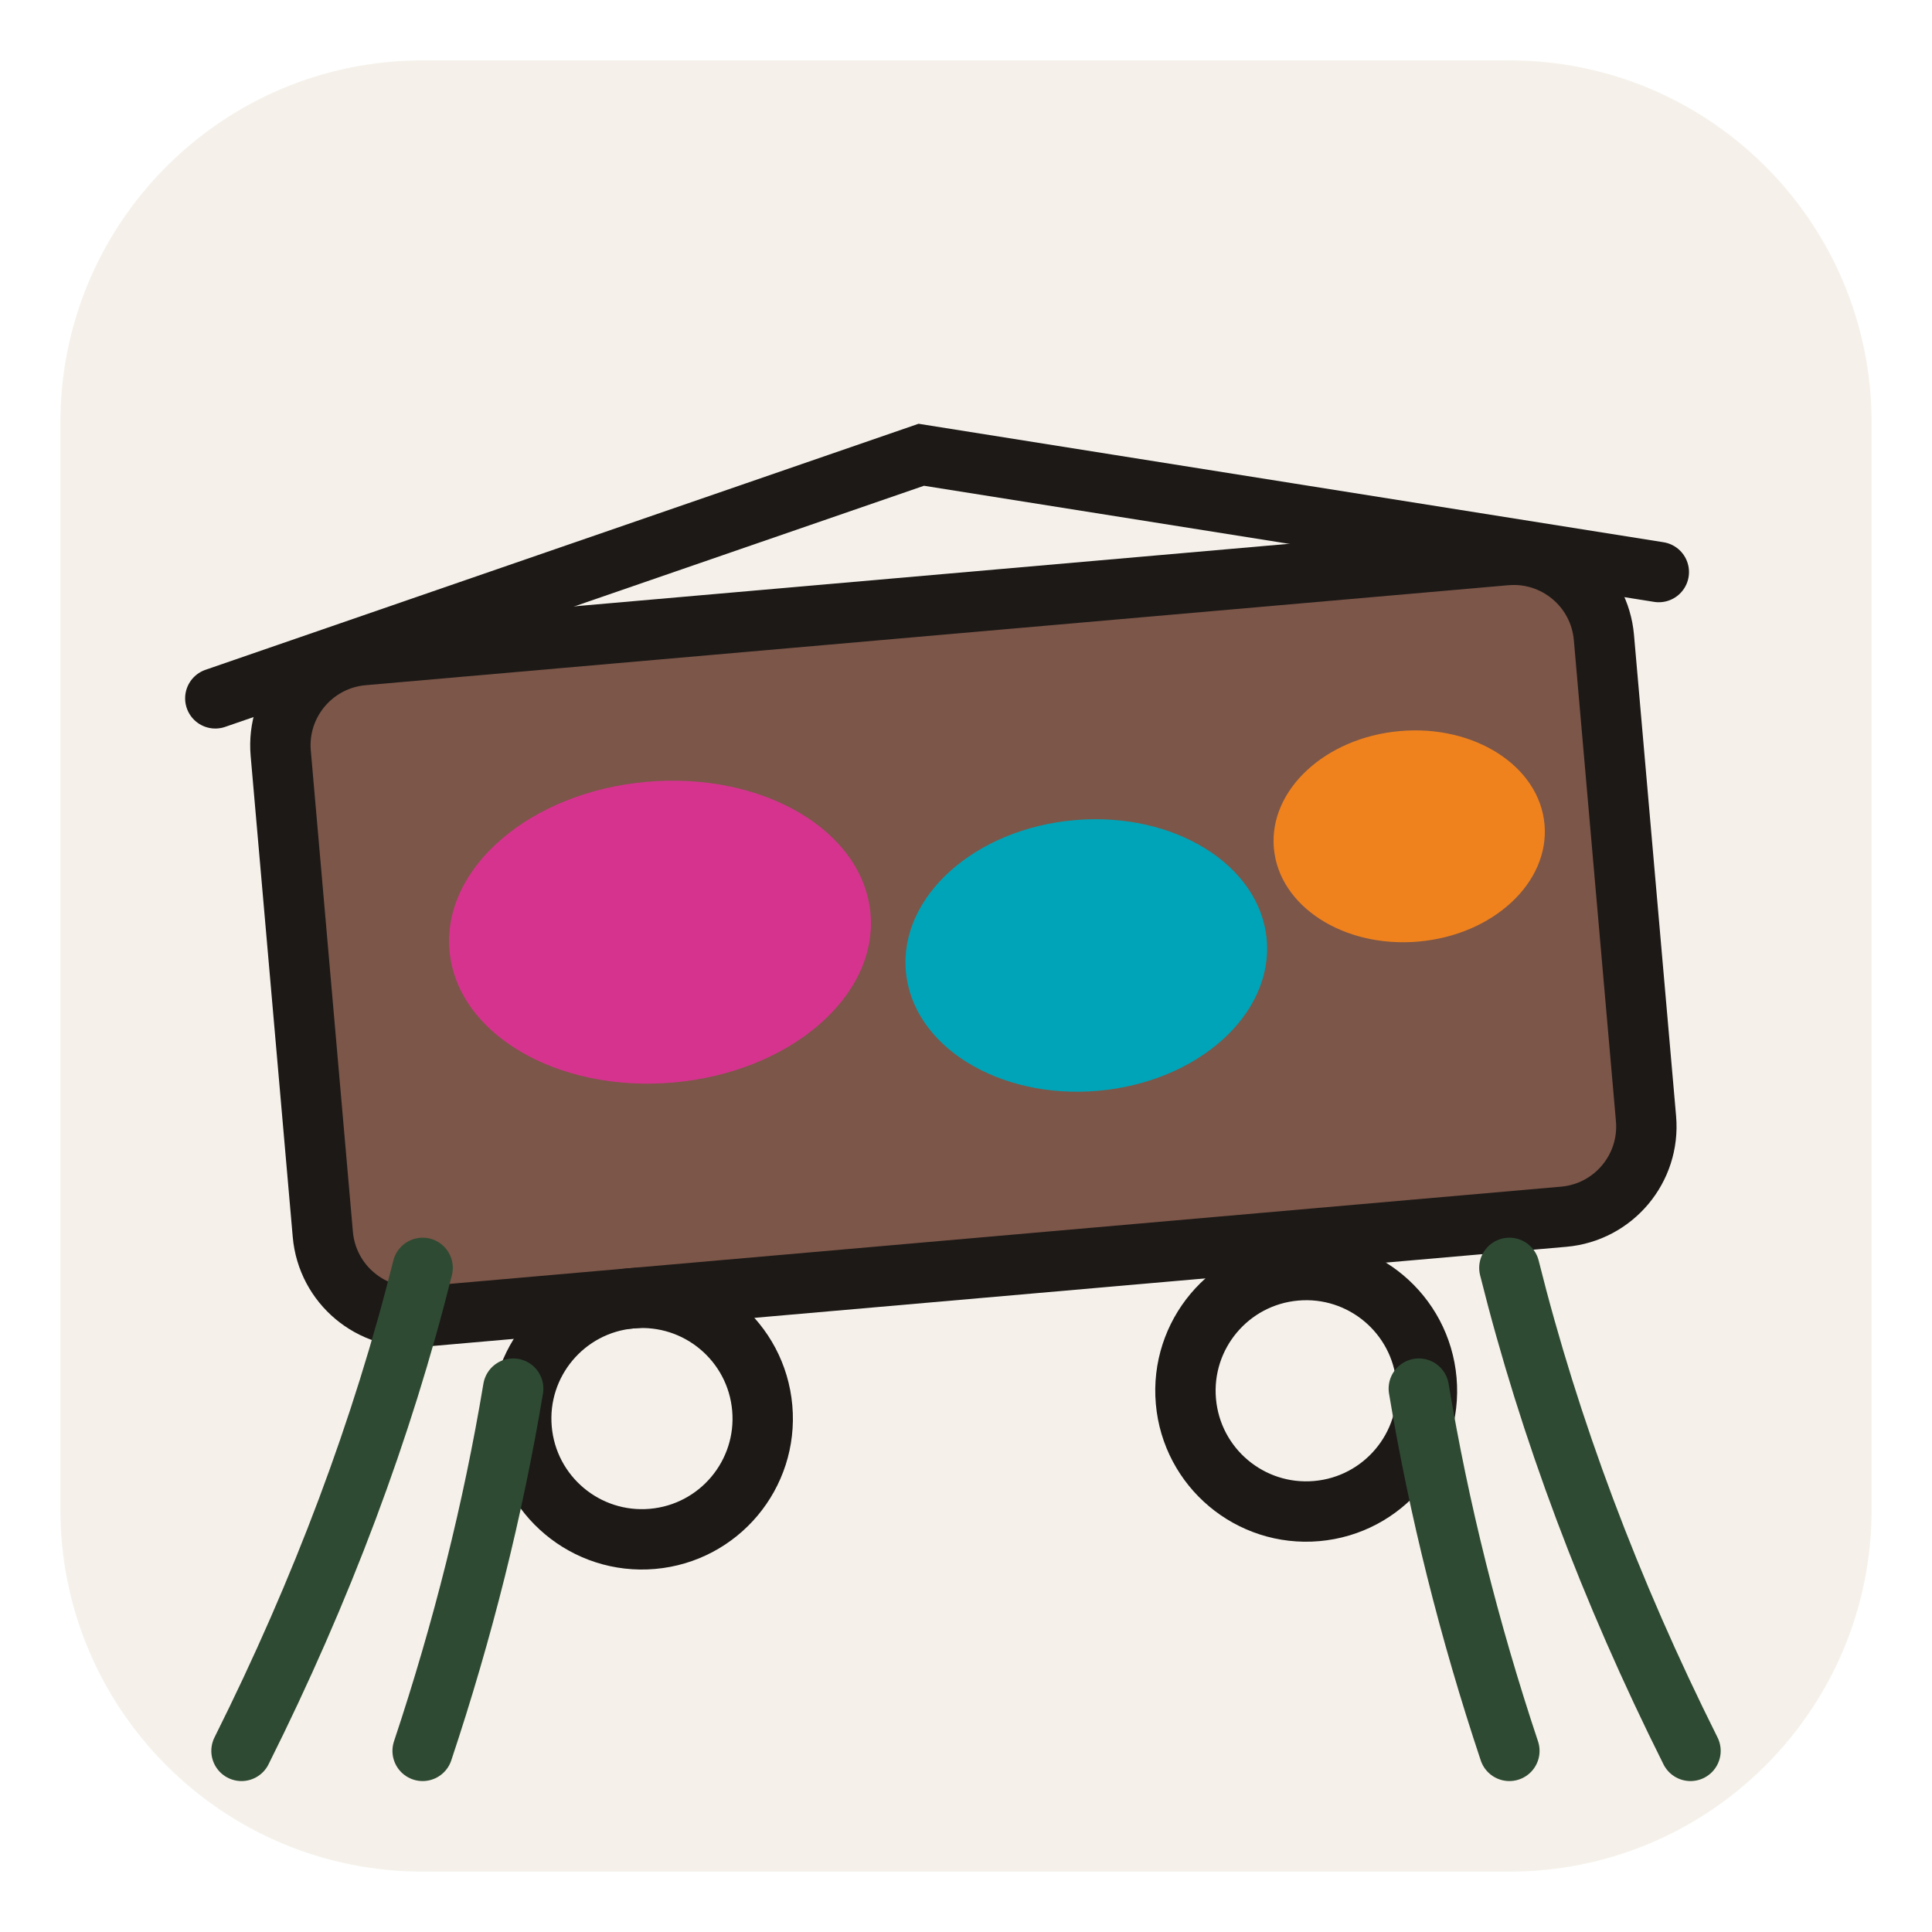
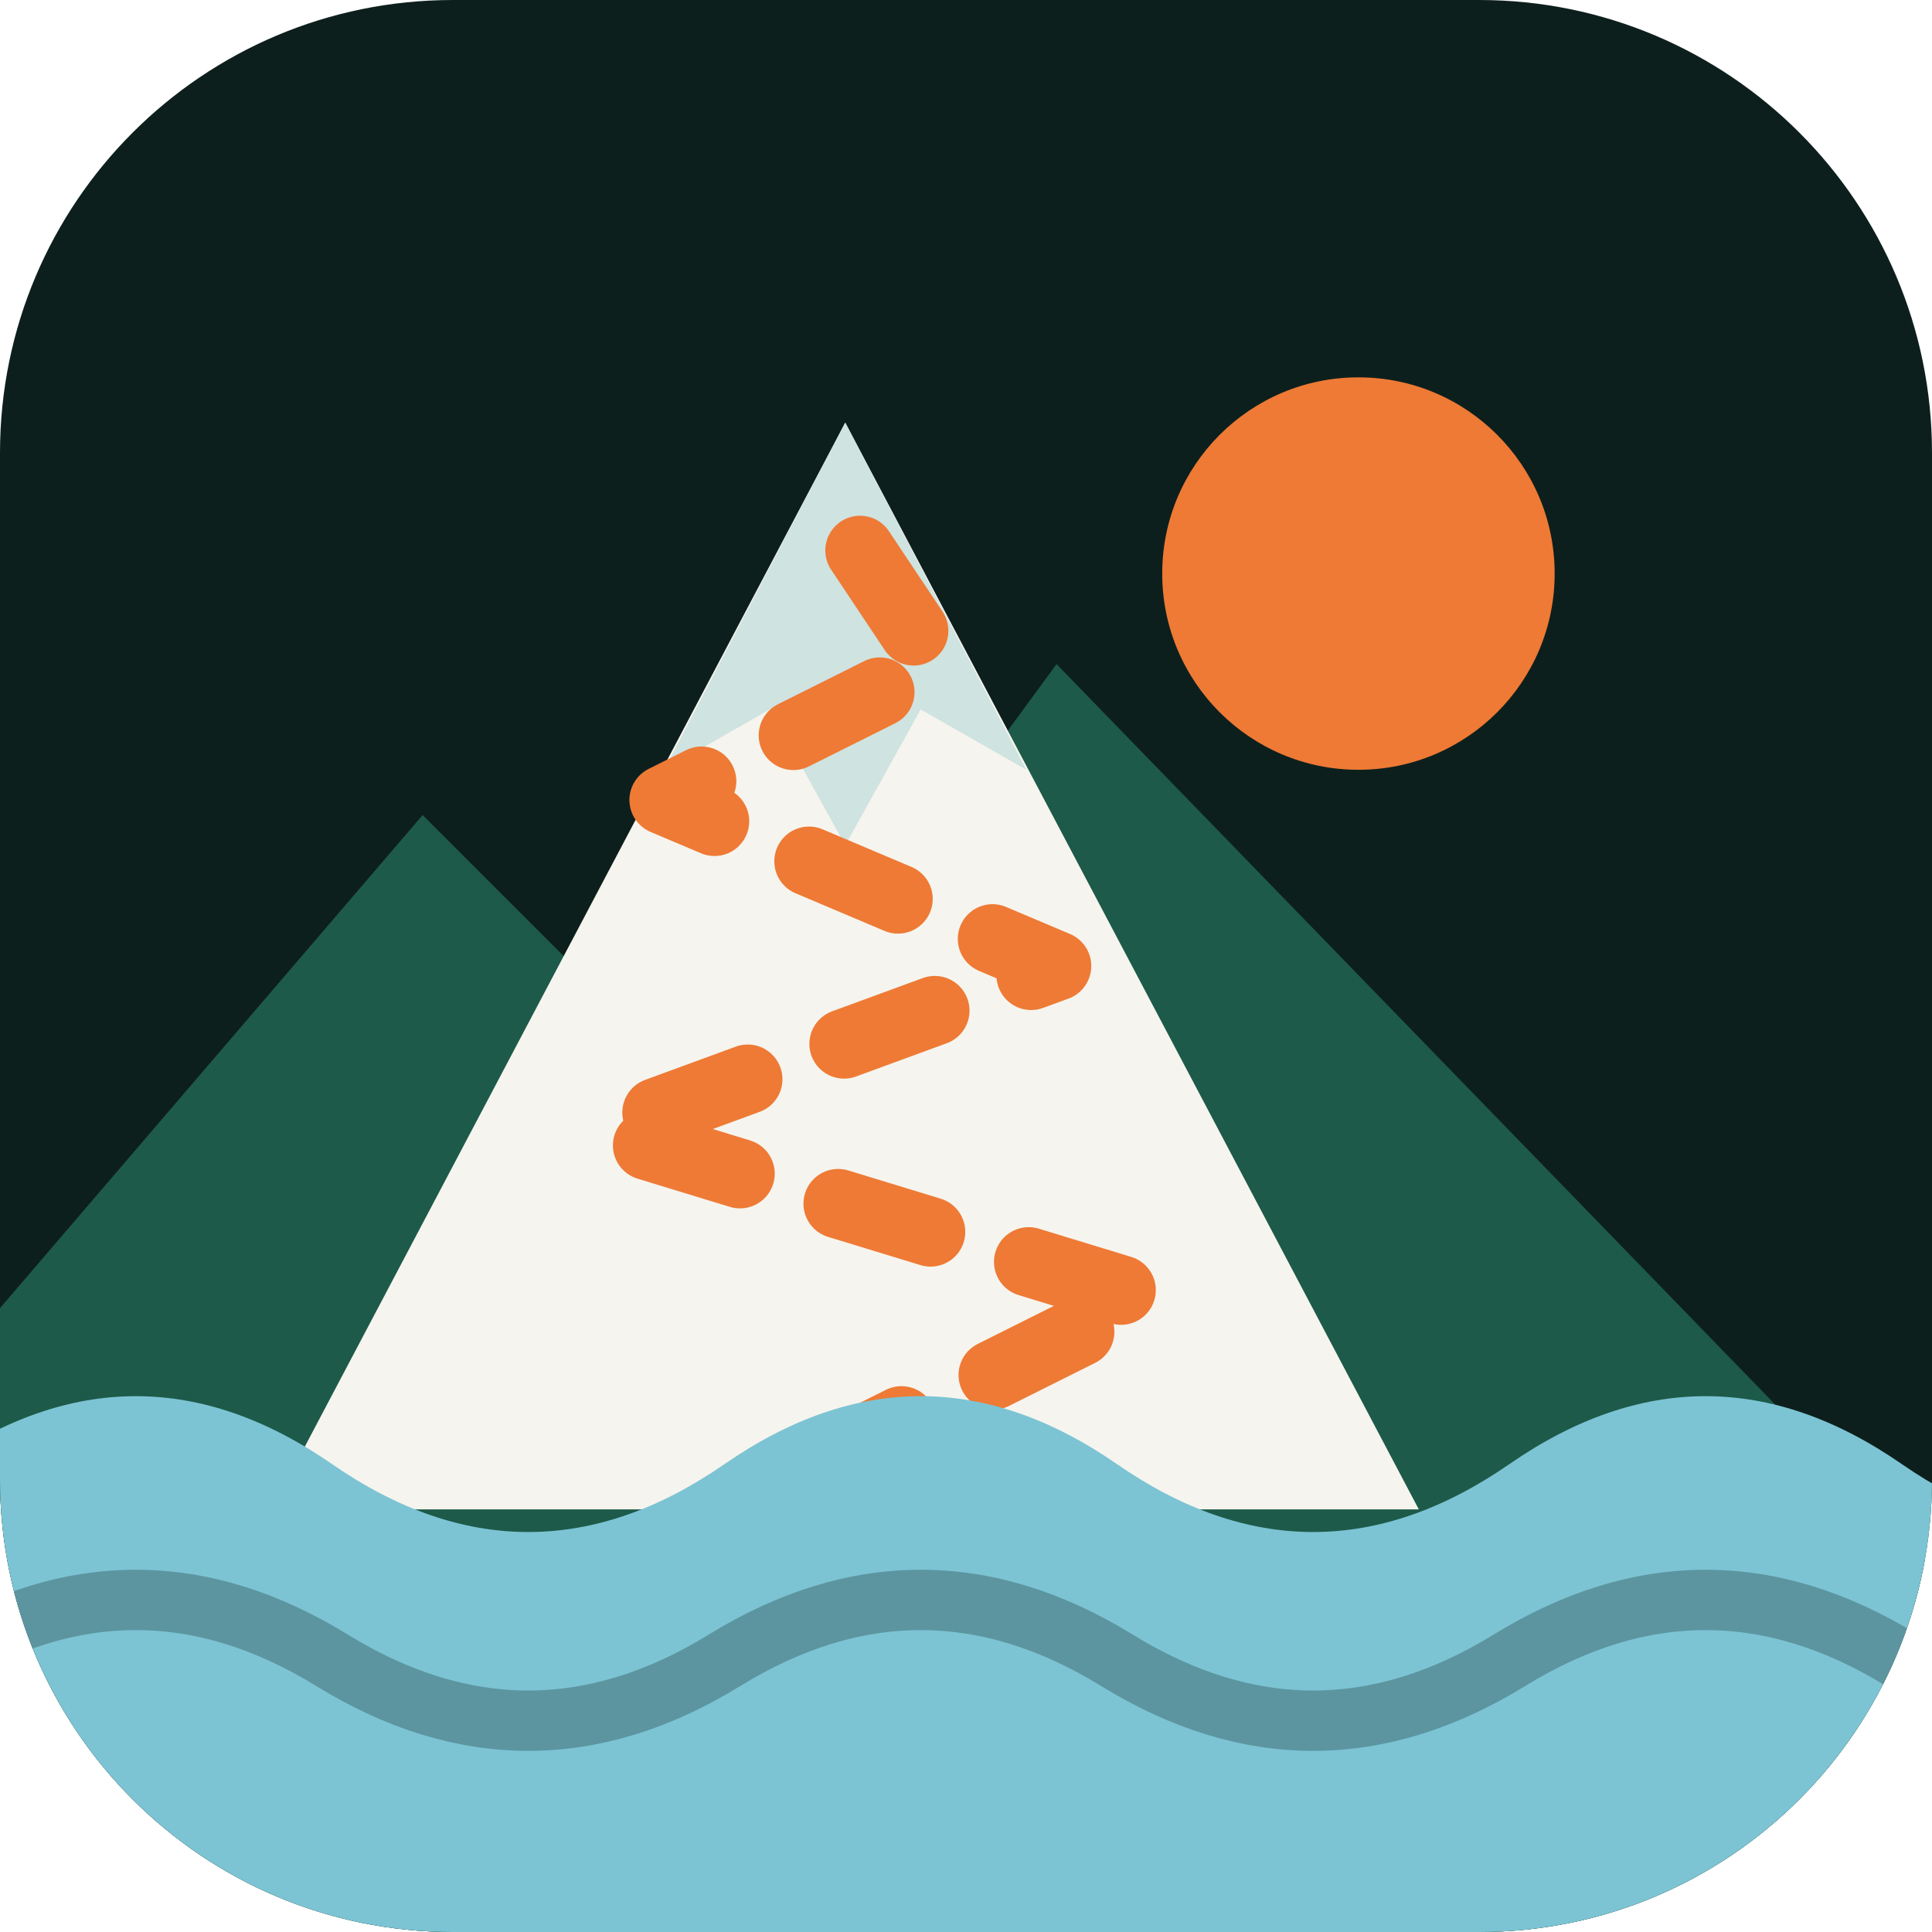
<svg xmlns="http://www.w3.org/2000/svg" viewBox="0 0 64 64">
-   <rect x="2" y="2" width="60" height="60" rx="12" fill="#f5f1ea" />
-   <g transform="rotate(-5 32 32)">
-     <rect x="10" y="20" width="44" height="22" rx="3" fill="#7c5648" stroke="#1c1917" stroke-width="2" />
-     <path d="M8 21 L32 15 L56 21" fill="none" stroke="#1c1917" stroke-width="2" stroke-linecap="round" />
-     <ellipse cx="22" cy="30" rx="7" ry="5" fill="#d6338f" />
-     <ellipse cx="36" cy="32" rx="6" ry="4.5" fill="#00a4b8" />
-     <ellipse cx="47" cy="29" rx="4.5" ry="3.5" fill="#f0821e" />
-     <circle cx="20" cy="46" r="4" fill="none" stroke="#1c1917" stroke-width="2" />
-     <circle cx="42" cy="47" r="4" fill="none" stroke="#1c1917" stroke-width="2" />
+   <defs>
+     <clipPath id="c">
+       <rect width="64" height="64" rx="15" />
+     </clipPath>
+   </defs>
+   <g clip-path="url(#c)">
+     <rect width="64" height="64" fill="#0d1f1c" />
+     <circle cx="45" cy="19" r="6.5" fill="#ee7a35" />
+     <path d="M-4 48 L14 27 L24 37 L35 22 L68 56 L68 70 L-4 70Z" fill="#1d5a49" />
+     <path d="M9 50 L28 14 L47 50 Z" fill="#f6f4ee" />
+     <path d="M28 14 L34 25.5 L30.5 23.5 L28 28 L25.5 23.5 L22 25.5Z" fill="#cfe3e0" />
+     <path d="M27 48.5 L38 43 L20 37.5 L35 32 L22 26.5 L31 22 L28 17.5" fill="none" stroke="#ee7a35" stroke-width="2.3" stroke-linecap="round" stroke-linejoin="round" stroke-dasharray="3.2 3.4" />
+     <path d="M-2 48.5 q6.5 -4.5 13 0 t13 0 t13 0 t13 0 t13 0 t13 0 V70 H-2Z" fill="#7cc4d4" />
+     <path d="M-2 55 q6.5 -4 13 0 t13 0 t13 0 t13 0 t13 0 t13 0" fill="none" stroke="#0d1f1c" stroke-opacity=".28" stroke-width="2" />
  </g>
-   <path d="M8 58 q4 -8 6 -16 M14 58 q2 -6 3 -12" fill="none" stroke="#2f4a33" stroke-width="2" stroke-linecap="round" />
-   <path d="M56 58 q-4 -8 -6 -16 M50 58 q-2 -6 -3 -12" fill="none" stroke="#2f4a33" stroke-width="2" stroke-linecap="round" />
</svg>
